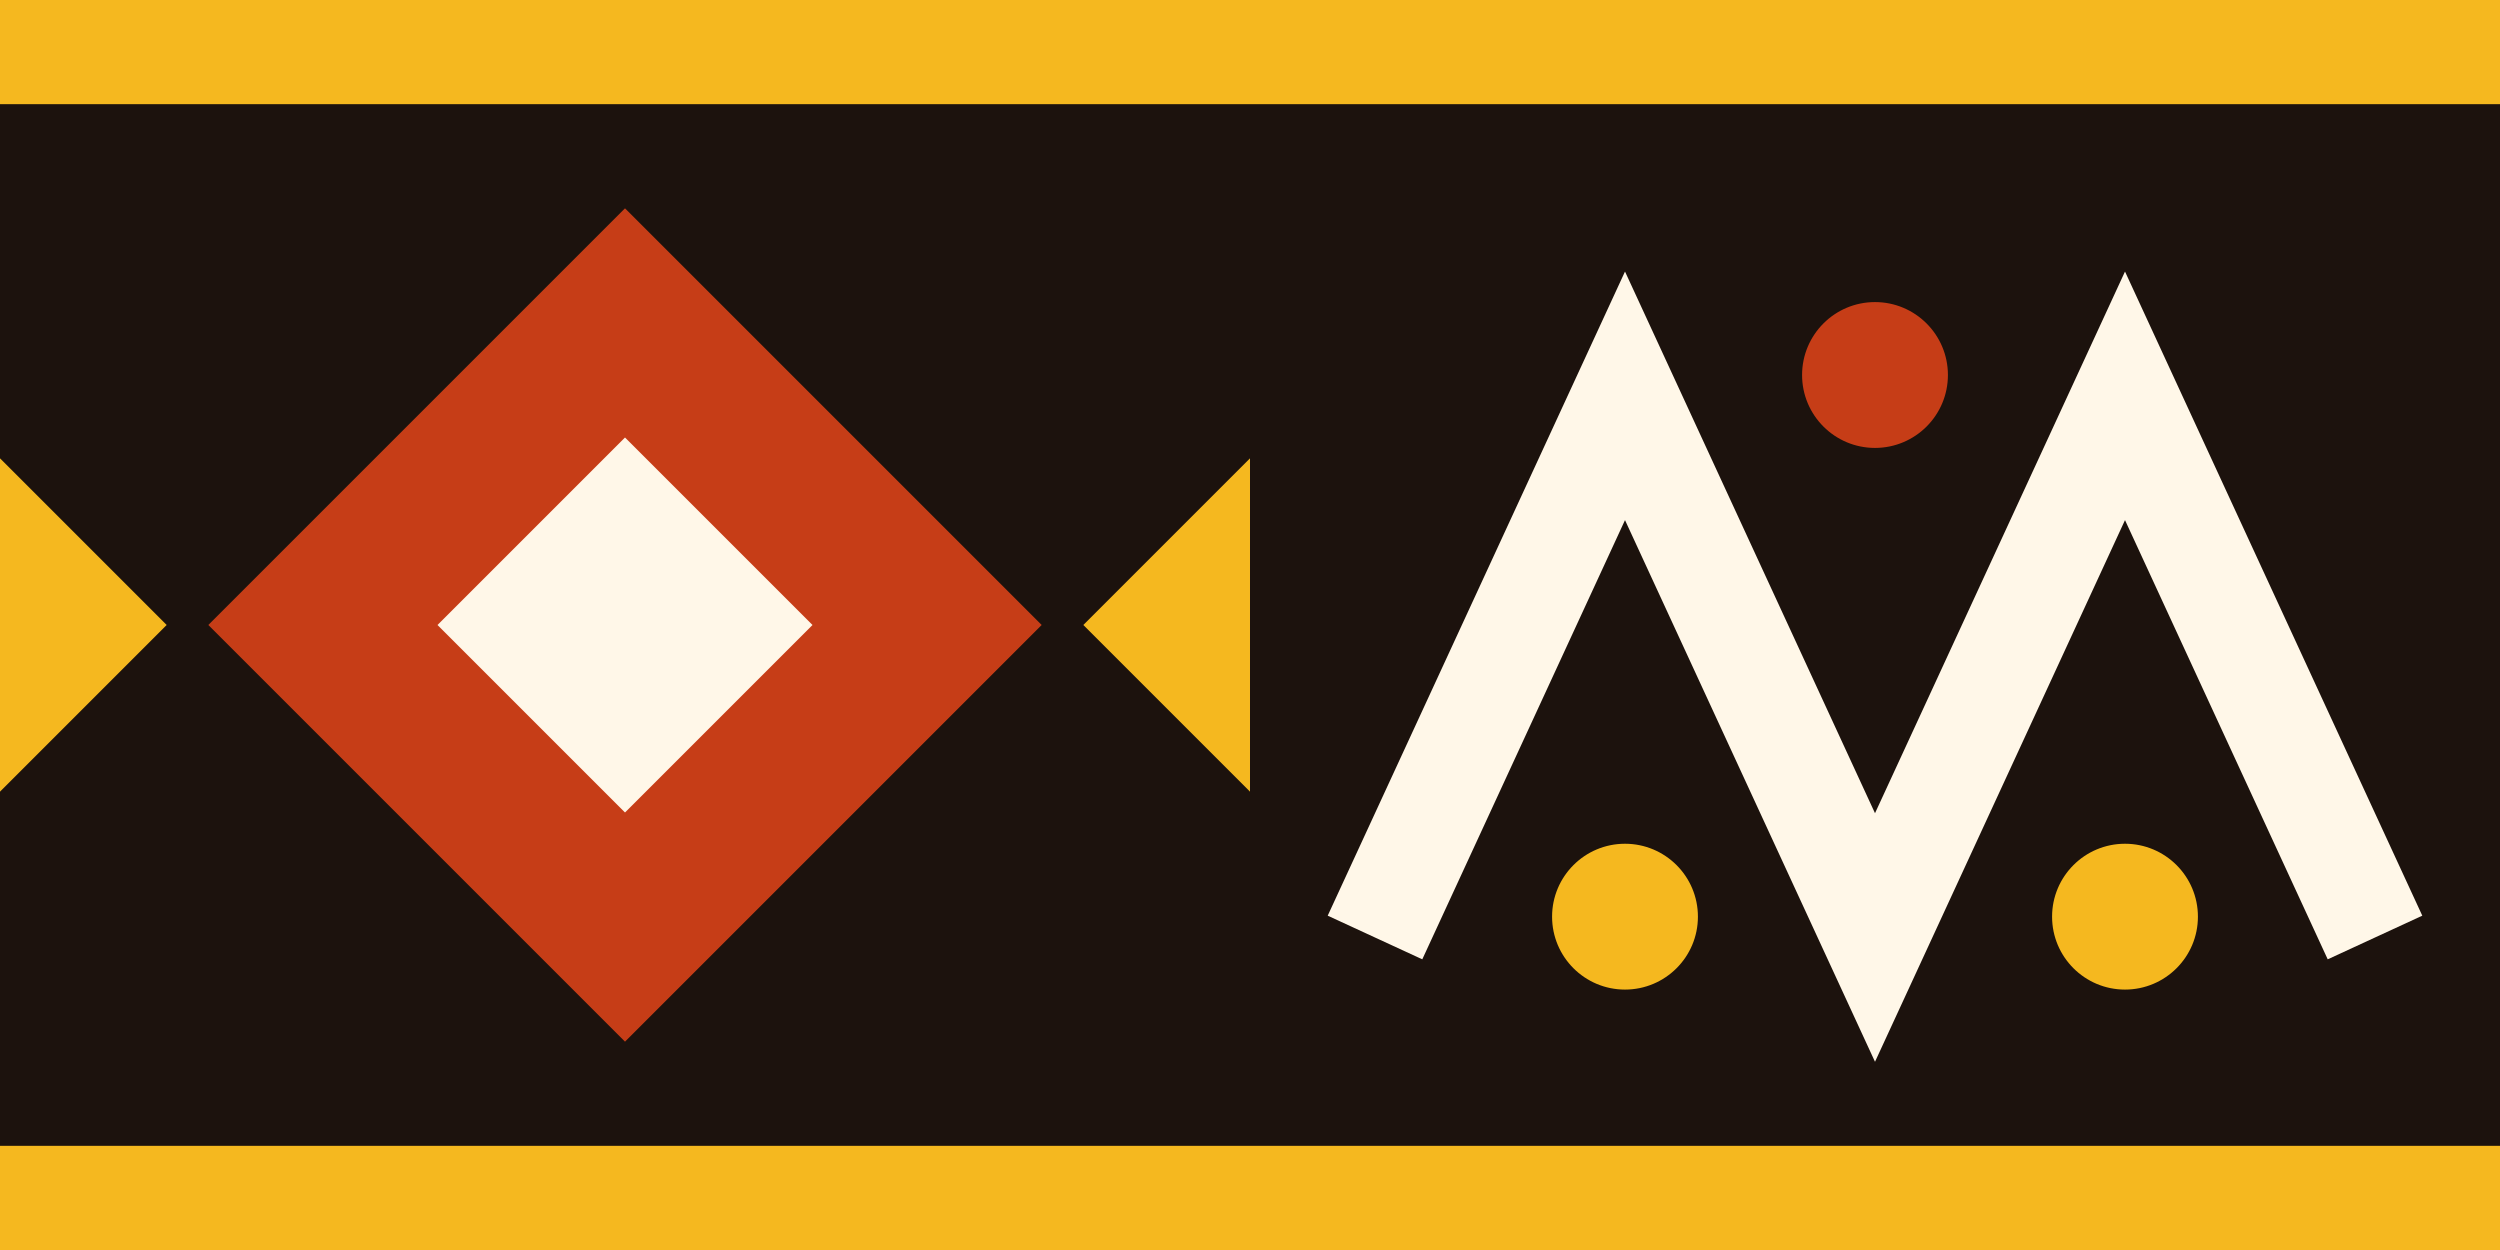
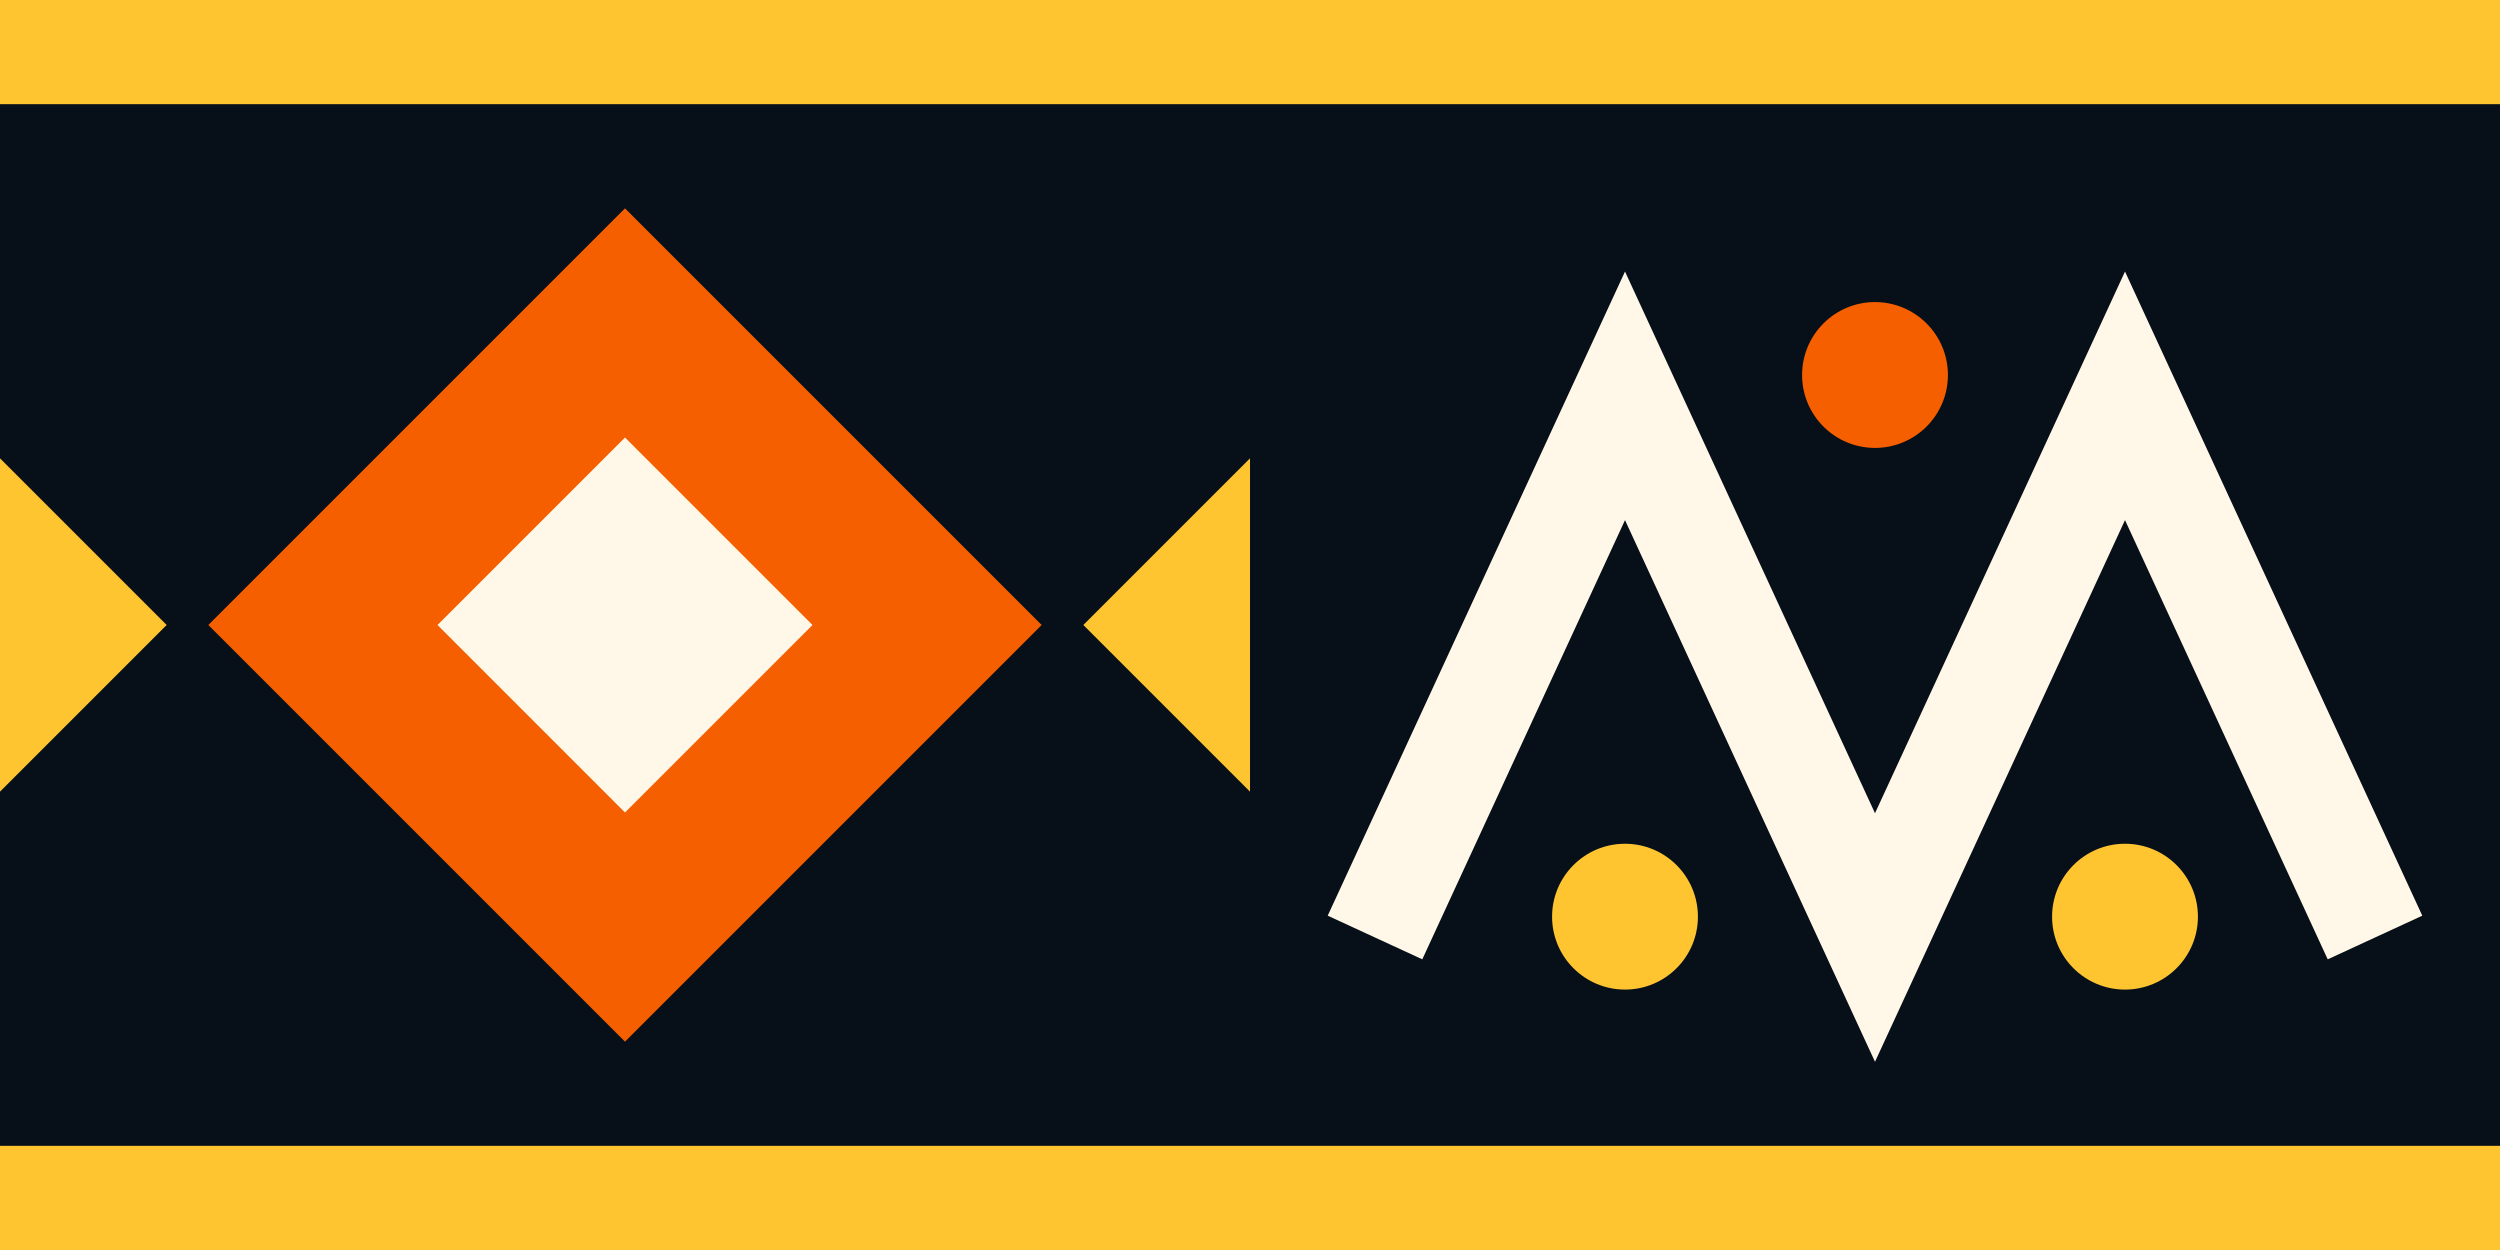
<svg xmlns="http://www.w3.org/2000/svg" width="120" height="60" viewBox="0 0 120 60">
-   <rect width="120" height="60" fill="#1c120d" />
-   <rect width="120" height="5" fill="#f5b81f" />
-   <rect y="55" width="120" height="5" fill="#f5b81f" />
-   <path d="M30 10 50 30 30 50 10 30Z" fill="#c63d17" />
+   <rect width="120" height="60" fill="#071019" />
+   <rect width="120" height="5" fill="#ffc531" />
+   <rect y="55" width="120" height="5" fill="#ffc531" />
+   <path d="M30 10 50 30 30 50 10 30Z" fill="#f65f00" />
  <path d="M30 21 39 30 30 39 21 30Z" fill="#fff7e8" />
-   <path d="M0 22 8 30 0 38ZM60 22 52 30 60 38Z" fill="#f5b81f" />
+   <path d="M0 22 8 30 0 38ZM60 22 52 30 60 38Z" fill="#ffc531" />
  <path d="M66 45 78 19 90 45 102 19 114 45" fill="none" stroke="#fff7e8" stroke-width="5" stroke-linejoin="miter" />
-   <circle cx="78" cy="44" r="3.5" fill="#f5b81f" />
-   <circle cx="102" cy="44" r="3.5" fill="#f5b81f" />
-   <circle cx="90" cy="18" r="3.5" fill="#c63d17" />
+   <circle cx="78" cy="44" r="3.5" fill="#ffc531" />
+   <circle cx="102" cy="44" r="3.5" fill="#ffc531" />
+   <circle cx="90" cy="18" r="3.5" fill="#f65f00" />
</svg>
